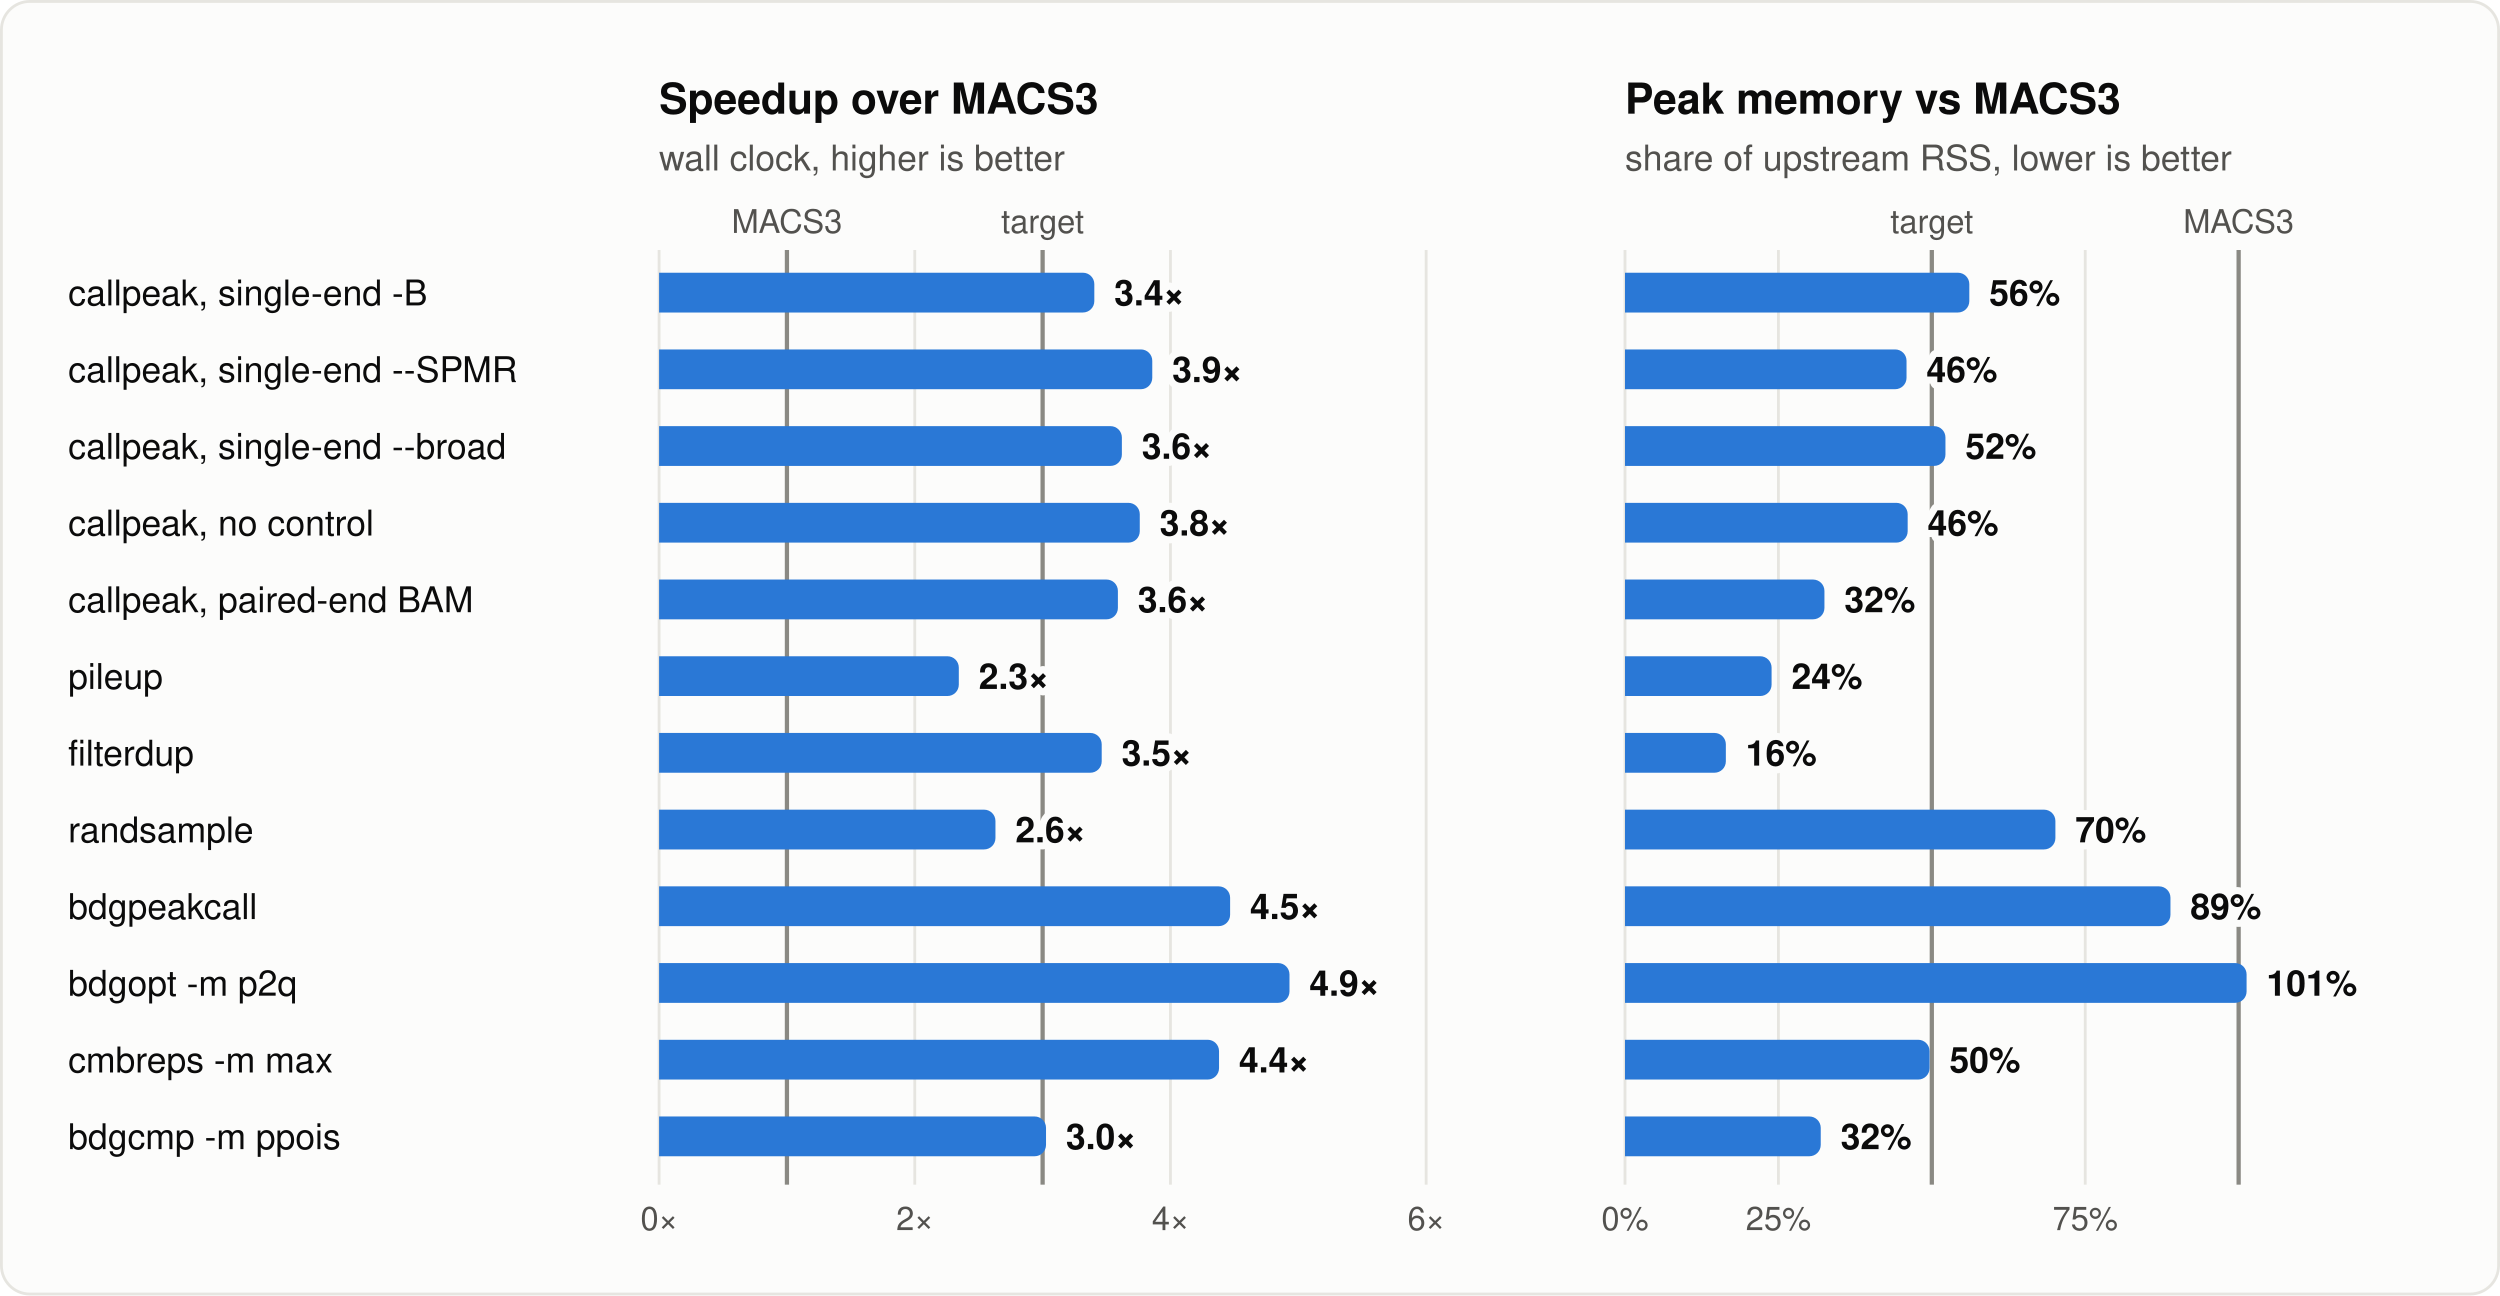
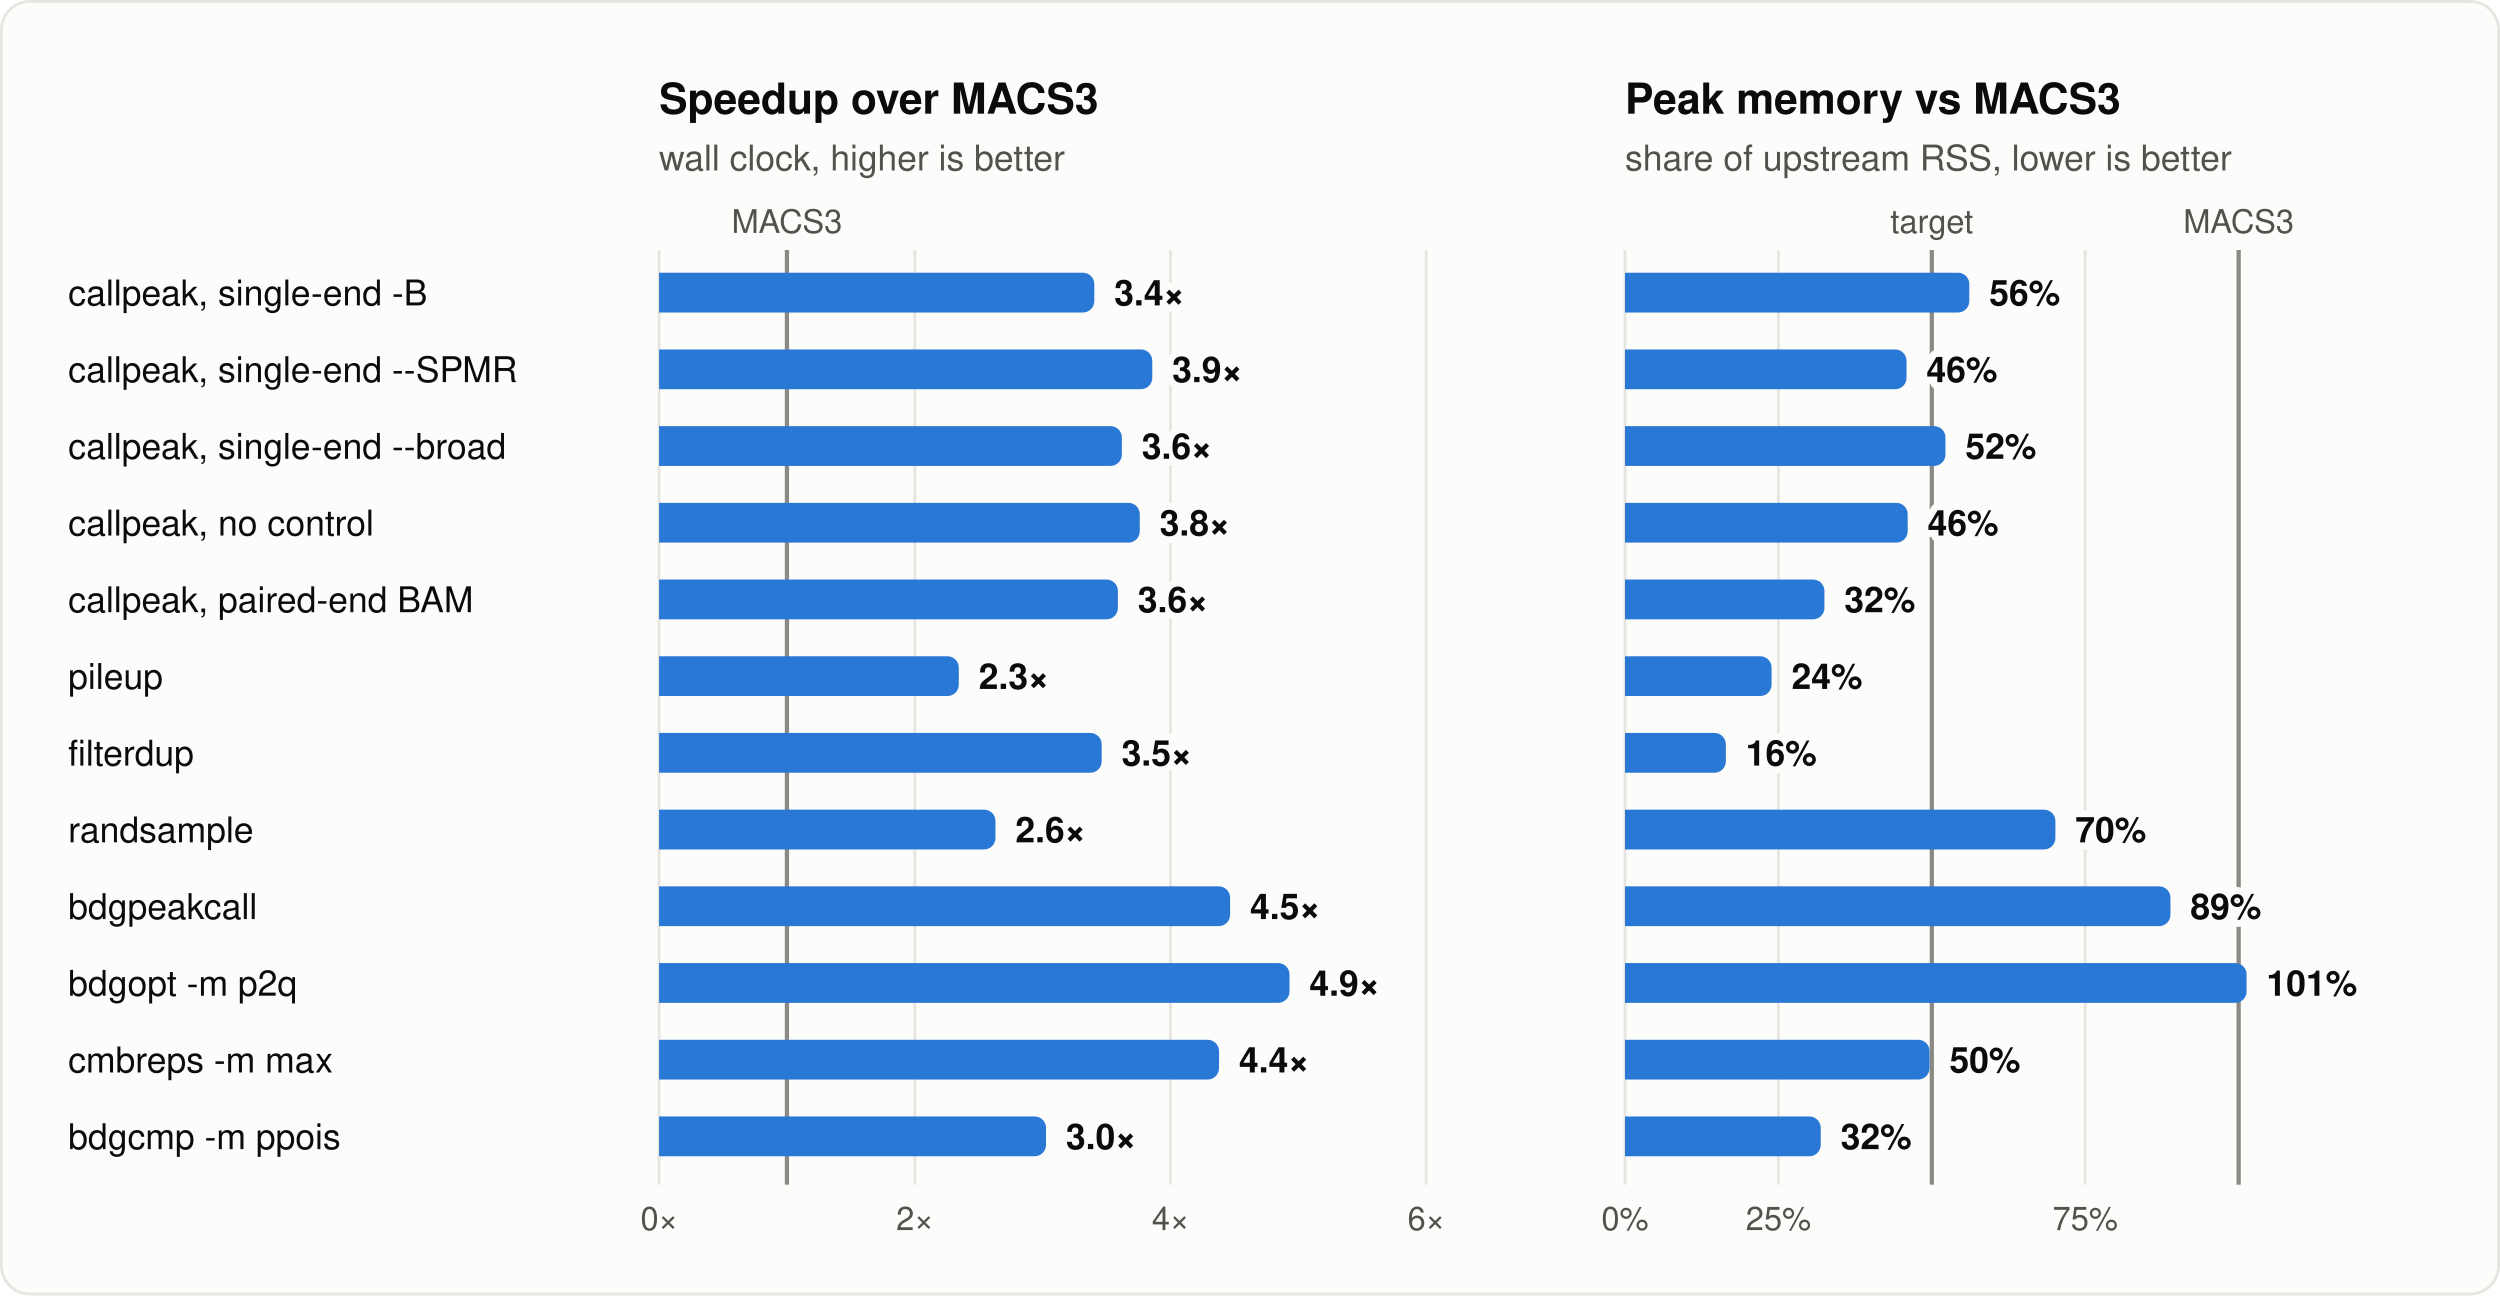
<svg xmlns="http://www.w3.org/2000/svg" viewBox="0 0 880 456" width="880" height="456" font-family="-apple-system,BlinkMacSystemFont,'Segoe UI',Helvetica,Arial,sans-serif" role="img" aria-label="macs3-rs is 2.3 to 4.9 times faster than MACS3 and uses 16 to 101 percent of its peak memory across twelve workloads">
  <rect x="0.5" y="0.5" width="879" height="455" rx="10" fill="#fcfcfb" stroke="#e6e5e0" />
  <text x="24" y="107.5" font-size="12.5" fill="#0b0b0b">callpeak, single-end -B</text>
  <text x="24" y="134.5" font-size="12.5" fill="#0b0b0b">callpeak, single-end --SPMR</text>
  <text x="24" y="161.5" font-size="12.5" fill="#0b0b0b">callpeak, single-end --broad</text>
  <text x="24" y="188.5" font-size="12.5" fill="#0b0b0b">callpeak, no control</text>
  <text x="24" y="215.5" font-size="12.5" fill="#0b0b0b">callpeak, paired-end BAM</text>
  <text x="24" y="242.5" font-size="12.5" fill="#0b0b0b">pileup</text>
  <text x="24" y="269.5" font-size="12.5" fill="#0b0b0b">filterdup</text>
  <text x="24" y="296.5" font-size="12.5" fill="#0b0b0b">randsample</text>
  <text x="24" y="323.5" font-size="12.5" fill="#0b0b0b">bdgpeakcall</text>
  <text x="24" y="350.5" font-size="12.5" fill="#0b0b0b">bdgopt -m p2q</text>
  <text x="24" y="377.5" font-size="12.5" fill="#0b0b0b">cmbreps -m max</text>
  <text x="24" y="404.5" font-size="12.5" fill="#0b0b0b">bdgcmp -m ppois</text>
  <text x="232" y="40" font-size="15" font-weight="600" fill="#0b0b0b">Speedup over MACS3</text>
  <text x="232" y="60" font-size="12.5" fill="#52514e">wall clock, higher is better</text>
  <line x1="232.0" y1="88" x2="232.0" y2="417" stroke="#e6e5e0" />
  <text x="232.0" y="433" font-size="11.5" text-anchor="middle" fill="#52514e">0×</text>
  <line x1="322.0" y1="88" x2="322.0" y2="417" stroke="#e6e5e0" />
  <text x="322.0" y="433" font-size="11.5" text-anchor="middle" fill="#52514e">2×</text>
  <line x1="412.0" y1="88" x2="412.0" y2="417" stroke="#e6e5e0" />
  <text x="412.0" y="433" font-size="11.5" text-anchor="middle" fill="#52514e">4×</text>
  <line x1="502.0" y1="88" x2="502.0" y2="417" stroke="#e6e5e0" />
  <text x="502.0" y="433" font-size="11.5" text-anchor="middle" fill="#52514e">6×</text>
  <line x1="277.0" y1="88" x2="277.0" y2="417" stroke="#8a8983" stroke-width="1.5" />
  <text x="277.0" y="82" font-size="11.5" text-anchor="middle" fill="#52514e">MACS3</text>
-   <line x1="367.0" y1="88" x2="367.0" y2="417" stroke="#8a8983" stroke-width="1.5" />
-   <text x="367.0" y="82" font-size="11.5" text-anchor="middle" fill="#52514e">target</text>
  <path d="M232,96h149.2a4,4 0 0 1 4,4v6a4,4 0 0 1 -4,4h-149.2z" fill="#2a78d6" />
  <text x="392.2" y="107.5" font-size="12.5" font-weight="600" fill="#fcfcfb" stroke="#fcfcfb" stroke-width="5" stroke-linejoin="round">3.4×</text>
  <text x="392.2" y="107.5" font-size="12.5" font-weight="600" fill="#0b0b0b">3.4×</text>
  <path d="M232,123h169.6a4,4 0 0 1 4,4v6a4,4 0 0 1 -4,4h-169.6z" fill="#2a78d6" />
  <text x="412.6" y="134.5" font-size="12.5" font-weight="600" fill="#fcfcfb" stroke="#fcfcfb" stroke-width="5" stroke-linejoin="round">3.9×</text>
  <text x="412.6" y="134.5" font-size="12.5" font-weight="600" fill="#0b0b0b">3.9×</text>
  <path d="M232,150h158.9a4,4 0 0 1 4,4v6a4,4 0 0 1 -4,4h-158.9z" fill="#2a78d6" />
  <text x="401.9" y="161.5" font-size="12.5" font-weight="600" fill="#fcfcfb" stroke="#fcfcfb" stroke-width="5" stroke-linejoin="round">3.6×</text>
  <text x="401.9" y="161.5" font-size="12.5" font-weight="600" fill="#0b0b0b">3.6×</text>
  <path d="M232,177h165.2a4,4 0 0 1 4,4v6a4,4 0 0 1 -4,4h-165.2z" fill="#2a78d6" />
  <text x="408.2" y="188.5" font-size="12.5" font-weight="600" fill="#fcfcfb" stroke="#fcfcfb" stroke-width="5" stroke-linejoin="round">3.8×</text>
  <text x="408.2" y="188.5" font-size="12.5" font-weight="600" fill="#0b0b0b">3.8×</text>
  <path d="M232,204h157.5a4,4 0 0 1 4,4v6a4,4 0 0 1 -4,4h-157.5z" fill="#2a78d6" />
  <text x="400.5" y="215.5" font-size="12.5" font-weight="600" fill="#fcfcfb" stroke="#fcfcfb" stroke-width="5" stroke-linejoin="round">3.6×</text>
  <text x="400.5" y="215.5" font-size="12.5" font-weight="600" fill="#0b0b0b">3.6×</text>
  <path d="M232,231h101.5a4,4 0 0 1 4,4v6a4,4 0 0 1 -4,4h-101.5z" fill="#2a78d6" />
  <text x="344.5" y="242.5" font-size="12.5" font-weight="600" fill="#fcfcfb" stroke="#fcfcfb" stroke-width="5" stroke-linejoin="round">2.3×</text>
  <text x="344.5" y="242.5" font-size="12.5" font-weight="600" fill="#0b0b0b">2.3×</text>
  <path d="M232,258h151.8a4,4 0 0 1 4,4v6a4,4 0 0 1 -4,4h-151.8z" fill="#2a78d6" />
  <text x="394.8" y="269.5" font-size="12.5" font-weight="600" fill="#fcfcfb" stroke="#fcfcfb" stroke-width="5" stroke-linejoin="round">3.5×</text>
  <text x="394.8" y="269.5" font-size="12.5" font-weight="600" fill="#0b0b0b">3.5×</text>
  <path d="M232,285h114.4a4,4 0 0 1 4,4v6a4,4 0 0 1 -4,4h-114.4z" fill="#2a78d6" />
  <text x="357.4" y="296.5" font-size="12.5" font-weight="600" fill="#fcfcfb" stroke="#fcfcfb" stroke-width="5" stroke-linejoin="round">2.6×</text>
  <text x="357.4" y="296.5" font-size="12.5" font-weight="600" fill="#0b0b0b">2.6×</text>
  <path d="M232,312h197.0a4,4 0 0 1 4,4v6a4,4 0 0 1 -4,4h-197.0z" fill="#2a78d6" />
  <text x="440.0" y="323.5" font-size="12.5" font-weight="600" fill="#fcfcfb" stroke="#fcfcfb" stroke-width="5" stroke-linejoin="round">4.5×</text>
  <text x="440.0" y="323.5" font-size="12.5" font-weight="600" fill="#0b0b0b">4.5×</text>
  <path d="M232,339h217.9a4,4 0 0 1 4,4v6a4,4 0 0 1 -4,4h-217.9z" fill="#2a78d6" />
  <text x="460.9" y="350.5" font-size="12.5" font-weight="600" fill="#fcfcfb" stroke="#fcfcfb" stroke-width="5" stroke-linejoin="round">4.9×</text>
  <text x="460.9" y="350.5" font-size="12.5" font-weight="600" fill="#0b0b0b">4.9×</text>
  <path d="M232,366h193.1a4,4 0 0 1 4,4v6a4,4 0 0 1 -4,4h-193.1z" fill="#2a78d6" />
  <text x="436.1" y="377.5" font-size="12.5" font-weight="600" fill="#fcfcfb" stroke="#fcfcfb" stroke-width="5" stroke-linejoin="round">4.4×</text>
  <text x="436.1" y="377.5" font-size="12.5" font-weight="600" fill="#0b0b0b">4.4×</text>
  <path d="M232,393h132.2a4,4 0 0 1 4,4v6a4,4 0 0 1 -4,4h-132.2z" fill="#2a78d6" />
  <text x="375.2" y="404.5" font-size="12.5" font-weight="600" fill="#fcfcfb" stroke="#fcfcfb" stroke-width="5" stroke-linejoin="round">3.0×</text>
  <text x="375.2" y="404.5" font-size="12.5" font-weight="600" fill="#0b0b0b">3.0×</text>
  <text x="572" y="40" font-size="15" font-weight="600" fill="#0b0b0b">Peak memory vs MACS3</text>
  <text x="572" y="60" font-size="12.5" fill="#52514e">share of upstream RSS, lower is better</text>
  <line x1="572.0" y1="88" x2="572.0" y2="417" stroke="#e6e5e0" />
  <text x="572.0" y="433" font-size="11.5" text-anchor="middle" fill="#52514e">0%</text>
  <line x1="626.0" y1="88" x2="626.0" y2="417" stroke="#e6e5e0" />
  <text x="626.0" y="433" font-size="11.5" text-anchor="middle" fill="#52514e">25%</text>
  <line x1="734.0" y1="88" x2="734.0" y2="417" stroke="#e6e5e0" />
  <text x="734.0" y="433" font-size="11.5" text-anchor="middle" fill="#52514e">75%</text>
  <line x1="680.0" y1="88" x2="680.0" y2="417" stroke="#8a8983" stroke-width="1.5" />
  <text x="680.0" y="82" font-size="11.5" text-anchor="middle" fill="#52514e">target</text>
  <line x1="788.0" y1="88" x2="788.0" y2="417" stroke="#8a8983" stroke-width="1.5" />
  <text x="788.0" y="82" font-size="11.5" text-anchor="middle" fill="#52514e">MACS3</text>
  <path d="M572,96h117.2a4,4 0 0 1 4,4v6a4,4 0 0 1 -4,4h-117.2z" fill="#2a78d6" />
  <text x="700.2" y="107.5" font-size="12.5" font-weight="600" fill="#fcfcfb" stroke="#fcfcfb" stroke-width="5" stroke-linejoin="round">56%</text>
  <text x="700.2" y="107.5" font-size="12.5" font-weight="600" fill="#0b0b0b">56%</text>
  <path d="M572,123h95.1a4,4 0 0 1 4,4v6a4,4 0 0 1 -4,4h-95.1z" fill="#2a78d6" />
  <text x="678.1" y="134.5" font-size="12.5" font-weight="600" fill="#fcfcfb" stroke="#fcfcfb" stroke-width="5" stroke-linejoin="round">46%</text>
  <text x="678.1" y="134.5" font-size="12.5" font-weight="600" fill="#0b0b0b">46%</text>
  <path d="M572,150h108.8a4,4 0 0 1 4,4v6a4,4 0 0 1 -4,4h-108.8z" fill="#2a78d6" />
  <text x="691.8" y="161.5" font-size="12.5" font-weight="600" fill="#fcfcfb" stroke="#fcfcfb" stroke-width="5" stroke-linejoin="round">52%</text>
  <text x="691.8" y="161.5" font-size="12.5" font-weight="600" fill="#0b0b0b">52%</text>
  <path d="M572,177h95.5a4,4 0 0 1 4,4v6a4,4 0 0 1 -4,4h-95.5z" fill="#2a78d6" />
  <text x="678.5" y="188.5" font-size="12.5" font-weight="600" fill="#fcfcfb" stroke="#fcfcfb" stroke-width="5" stroke-linejoin="round">46%</text>
  <text x="678.5" y="188.5" font-size="12.5" font-weight="600" fill="#0b0b0b">46%</text>
  <path d="M572,204h66.2a4,4 0 0 1 4,4v6a4,4 0 0 1 -4,4h-66.2z" fill="#2a78d6" />
  <text x="649.2" y="215.5" font-size="12.5" font-weight="600" fill="#fcfcfb" stroke="#fcfcfb" stroke-width="5" stroke-linejoin="round">32%</text>
  <text x="649.2" y="215.5" font-size="12.5" font-weight="600" fill="#0b0b0b">32%</text>
  <path d="M572,231h47.6a4,4 0 0 1 4,4v6a4,4 0 0 1 -4,4h-47.6z" fill="#2a78d6" />
  <text x="630.6" y="242.5" font-size="12.5" font-weight="600" fill="#fcfcfb" stroke="#fcfcfb" stroke-width="5" stroke-linejoin="round">24%</text>
  <text x="630.6" y="242.5" font-size="12.5" font-weight="600" fill="#0b0b0b">24%</text>
  <path d="M572,258h31.5a4,4 0 0 1 4,4v6a4,4 0 0 1 -4,4h-31.5z" fill="#2a78d6" />
  <text x="614.5" y="269.5" font-size="12.5" font-weight="600" fill="#fcfcfb" stroke="#fcfcfb" stroke-width="5" stroke-linejoin="round">16%</text>
  <text x="614.5" y="269.5" font-size="12.5" font-weight="600" fill="#0b0b0b">16%</text>
  <path d="M572,285h147.5a4,4 0 0 1 4,4v6a4,4 0 0 1 -4,4h-147.5z" fill="#2a78d6" />
  <text x="730.5" y="296.5" font-size="12.5" font-weight="600" fill="#fcfcfb" stroke="#fcfcfb" stroke-width="5" stroke-linejoin="round">70%</text>
  <text x="730.5" y="296.5" font-size="12.5" font-weight="600" fill="#0b0b0b">70%</text>
  <path d="M572,312h188.0a4,4 0 0 1 4,4v6a4,4 0 0 1 -4,4h-188.0z" fill="#2a78d6" />
  <text x="771.0" y="323.5" font-size="12.5" font-weight="600" fill="#fcfcfb" stroke="#fcfcfb" stroke-width="5" stroke-linejoin="round">89%</text>
  <text x="771.0" y="323.5" font-size="12.5" font-weight="600" fill="#0b0b0b">89%</text>
  <path d="M572,339h214.8a4,4 0 0 1 4,4v6a4,4 0 0 1 -4,4h-214.8z" fill="#2a78d6" />
  <text x="797.8" y="350.5" font-size="12.5" font-weight="600" fill="#fcfcfb" stroke="#fcfcfb" stroke-width="5" stroke-linejoin="round">101%</text>
  <text x="797.8" y="350.5" font-size="12.5" font-weight="600" fill="#0b0b0b">101%</text>
  <path d="M572,366h103.2a4,4 0 0 1 4,4v6a4,4 0 0 1 -4,4h-103.2z" fill="#2a78d6" />
  <text x="686.2" y="377.5" font-size="12.5" font-weight="600" fill="#fcfcfb" stroke="#fcfcfb" stroke-width="5" stroke-linejoin="round">50%</text>
  <text x="686.2" y="377.5" font-size="12.5" font-weight="600" fill="#0b0b0b">50%</text>
  <path d="M572,393h64.9a4,4 0 0 1 4,4v6a4,4 0 0 1 -4,4h-64.9z" fill="#2a78d6" />
  <text x="647.9" y="404.5" font-size="12.5" font-weight="600" fill="#fcfcfb" stroke="#fcfcfb" stroke-width="5" stroke-linejoin="round">32%</text>
  <text x="647.9" y="404.5" font-size="12.5" font-weight="600" fill="#0b0b0b">32%</text>
</svg>
